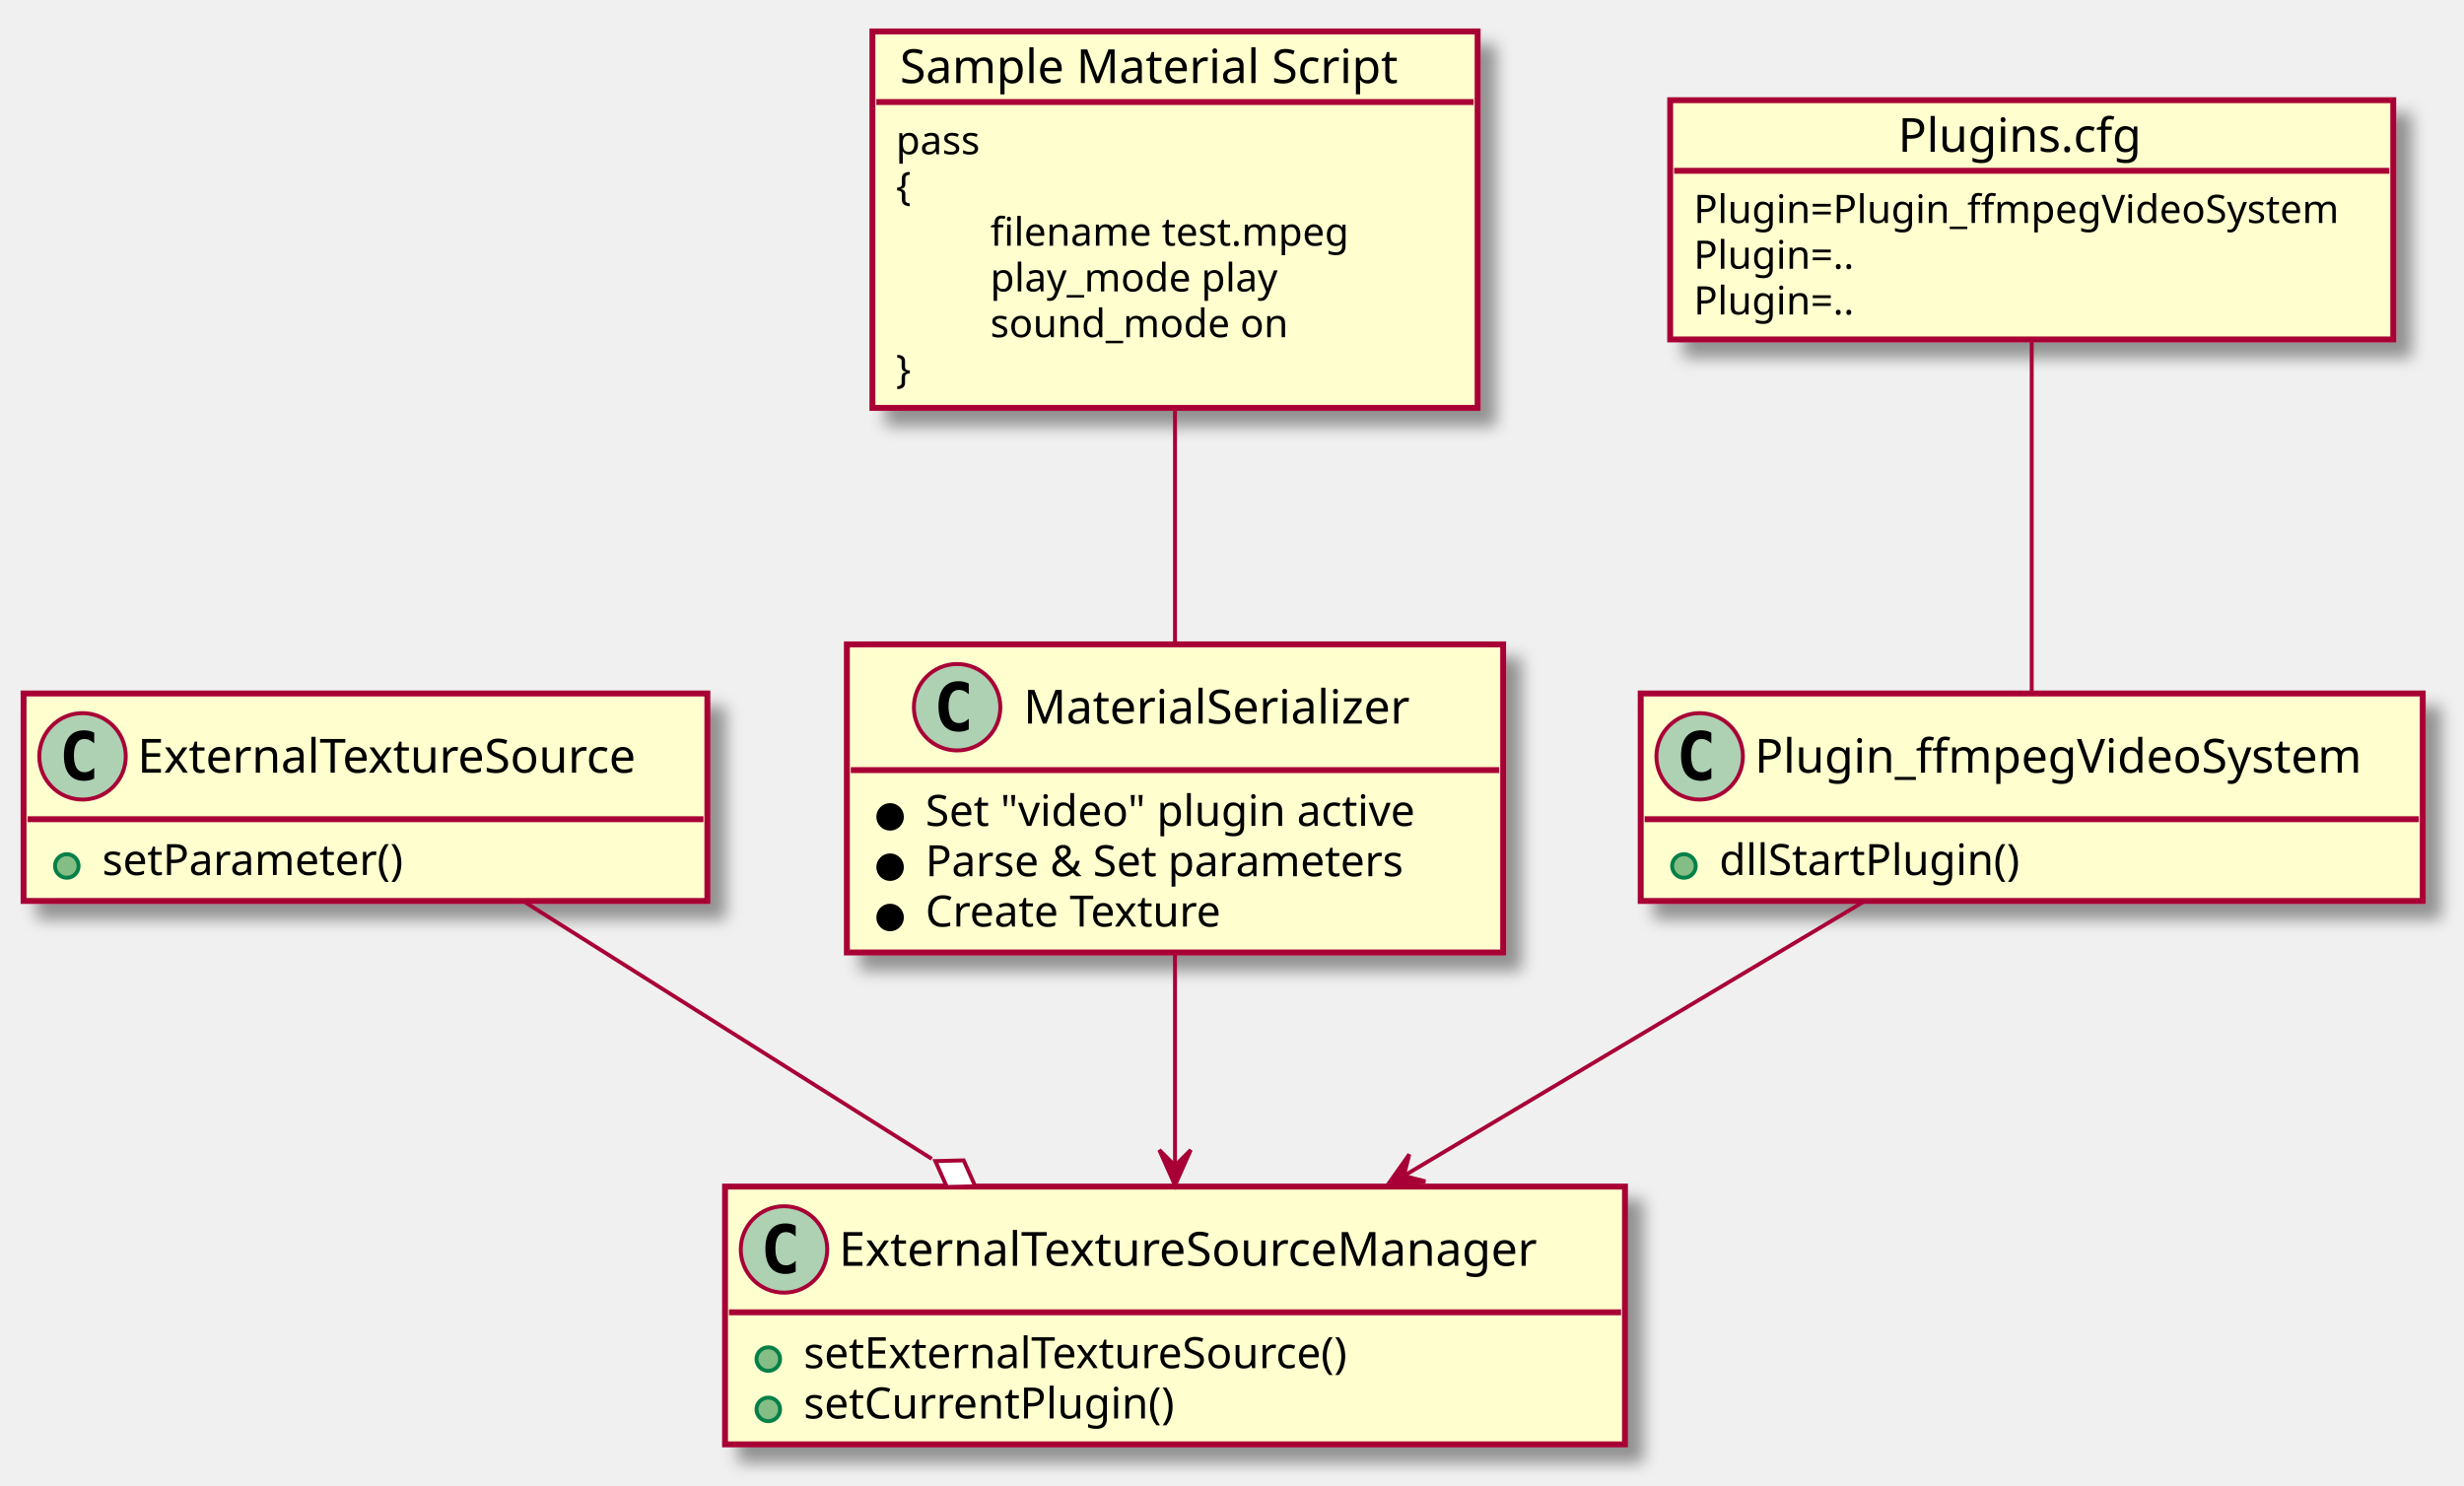
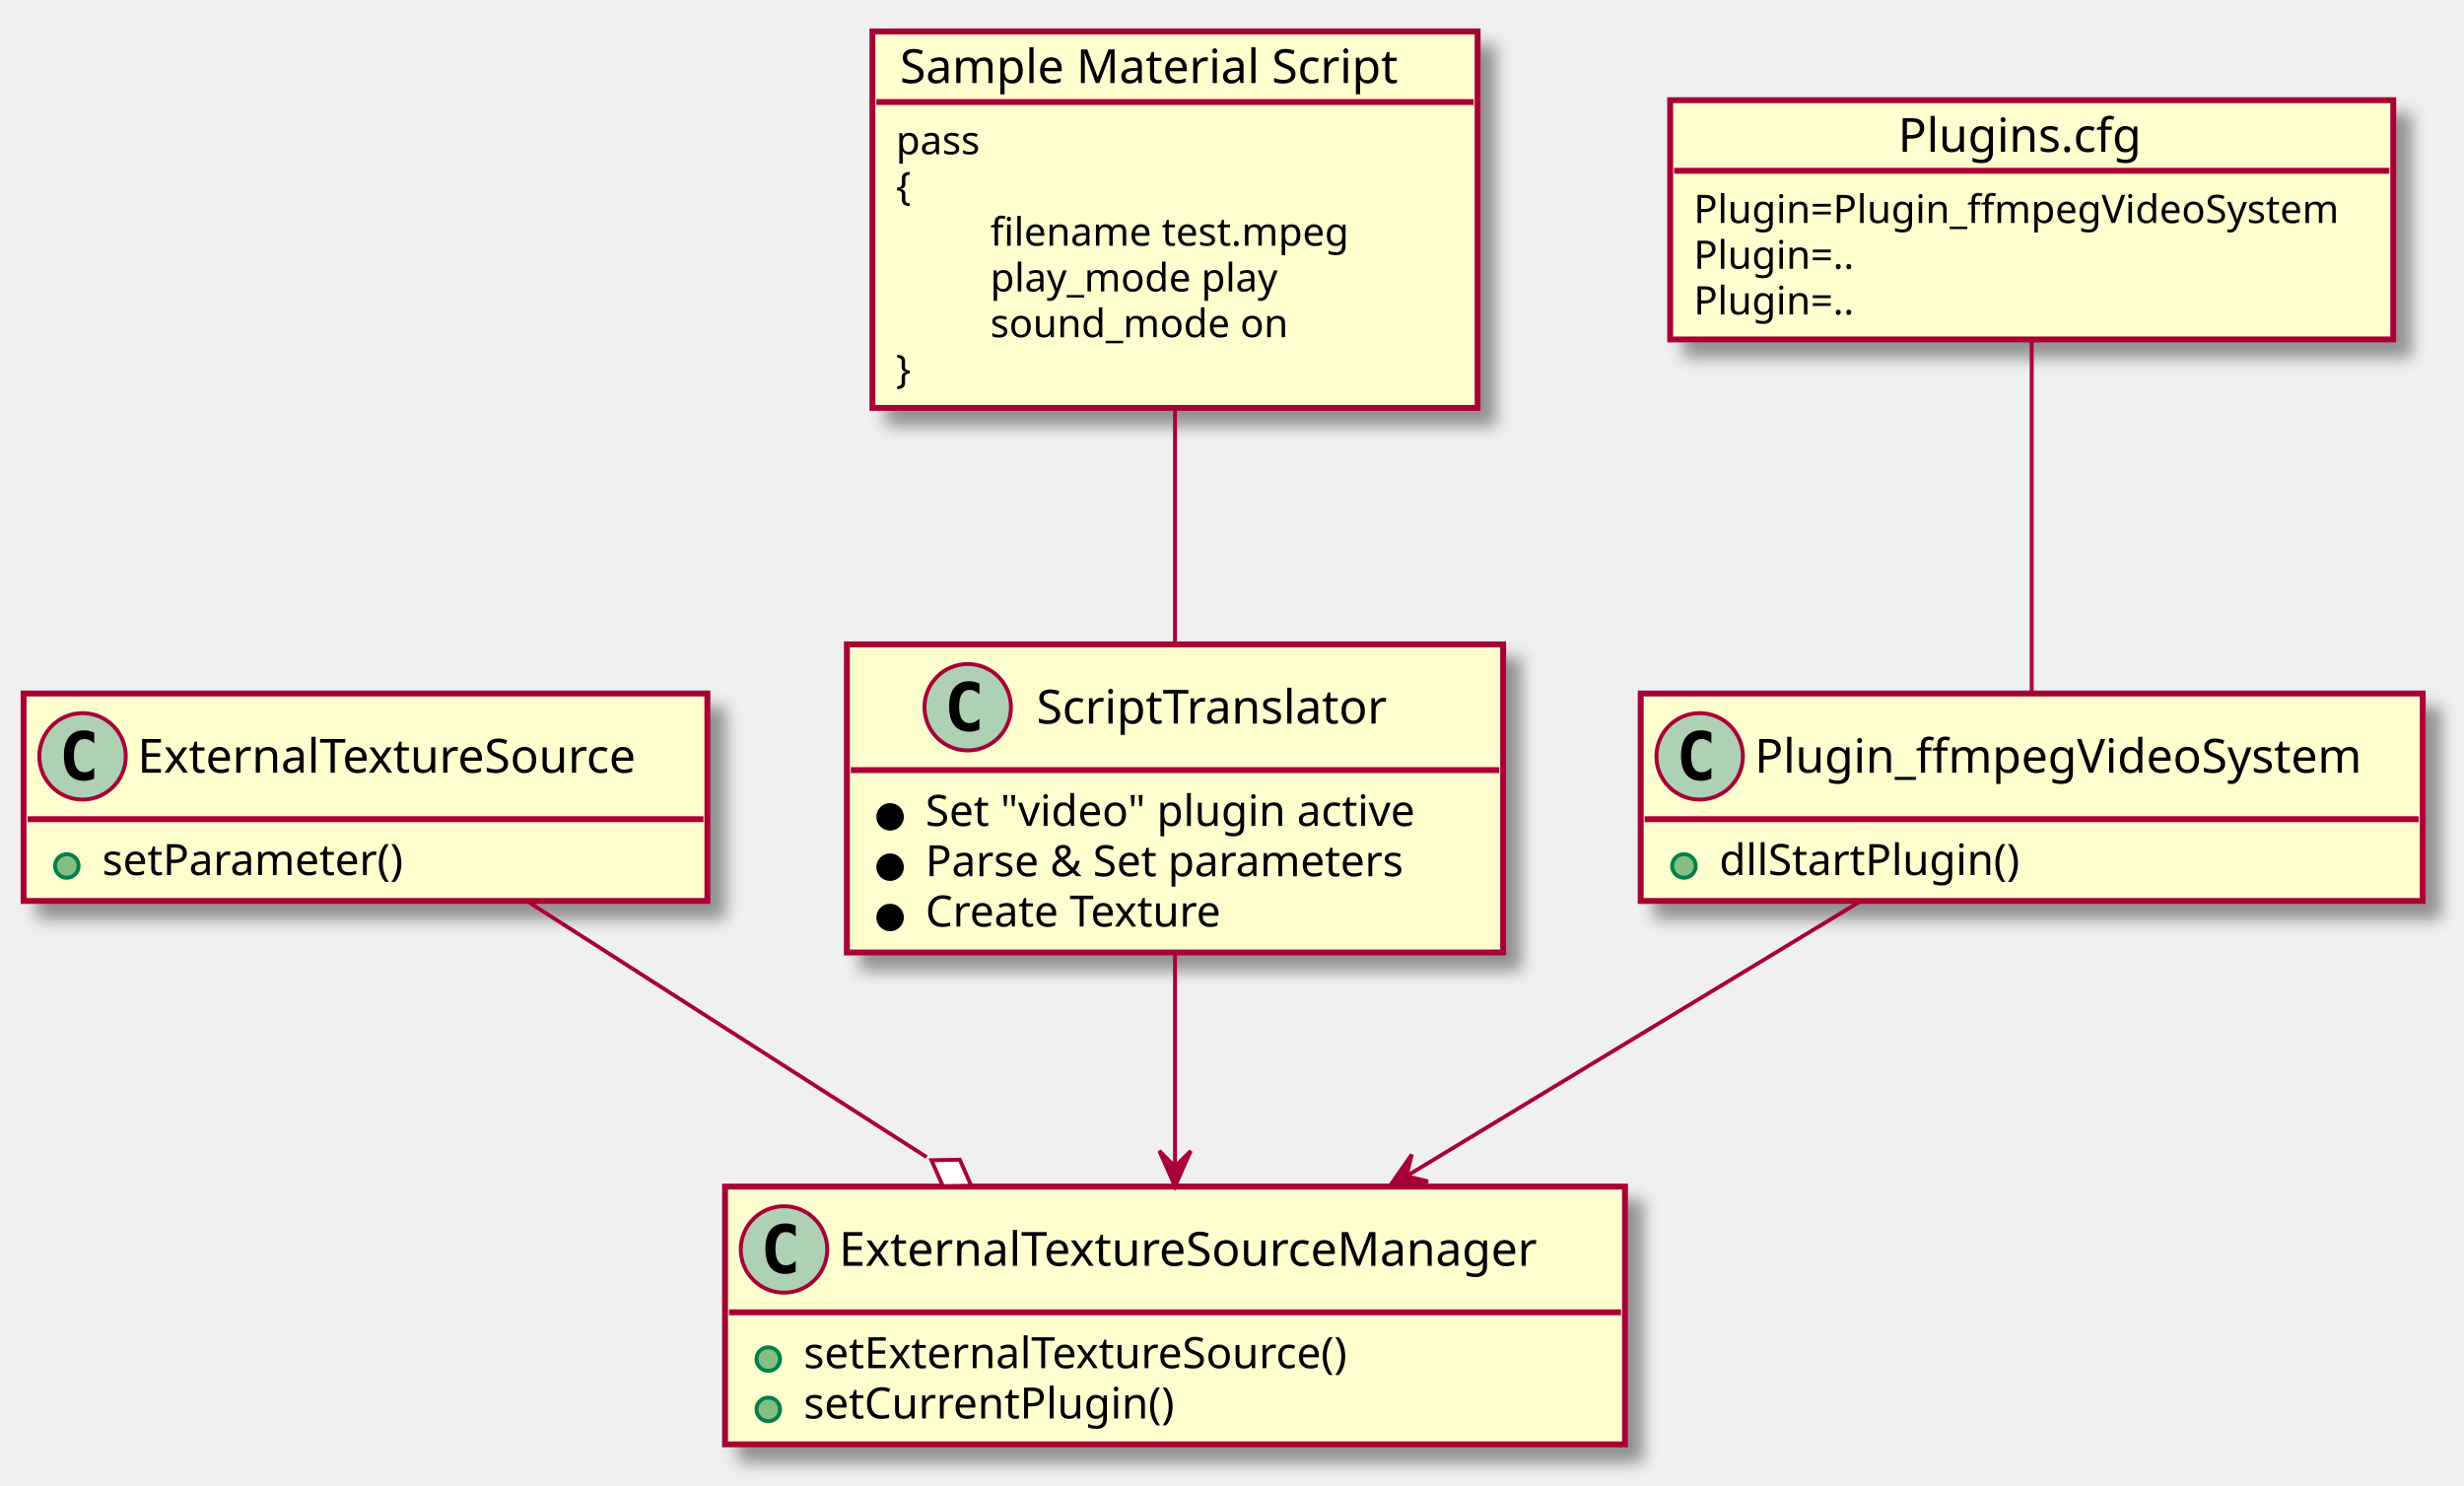
<svg xmlns="http://www.w3.org/2000/svg" contentScriptType="application/ecmascript" contentStyleType="text/css" height="378px" preserveAspectRatio="none" style="width:627px;height:378px;" version="1.1" viewBox="0 0 627 378" width="627px" zoomAndPan="magnify">
  <defs>
-     <filter height="300%" id="fq88z2vsp5uou" width="300%" x="-1" y="-1">
+     <filter height="300%" id="fef4hhb0t968e" width="300%" x="-1" y="-1">
      <feGaussianBlur result="blurOut" stdDeviation="2.0" />
      <feColorMatrix in="blurOut" result="blurOut2" type="matrix" values="0 0 0 0 0 0 0 0 0 0 0 0 0 0 0 0 0 0 .4 0" />
      <feOffset dx="4.0" dy="4.0" in="blurOut2" result="blurOut3" />
      <feBlend in="SourceGraphic" in2="blurOut3" mode="normal" />
    </filter>
  </defs>
  <g>
-     <rect fill="#FEFECE" filter="url(#fq88z2vsp5uou)" height="52.805" id="ExternalTextureSource" style="stroke: #A80036; stroke-width: 1.5;" width="174" x="6" y="176.5" />
+     <rect fill="#FEFECE" filter="url(#fef4hhb0t968e)" height="52.805" id="ExternalTextureSource" style="stroke: #A80036; stroke-width: 1.5;" width="174" x="6" y="176.5" />
    <ellipse cx="21" cy="192.5" fill="#ADD1B2" rx="11" ry="11" style="stroke: #A80036; stroke-width: 1.0;" />
-     <path d="M23.969,198.141 Q23.391,198.438 22.75,198.586 Q22.109,198.734 21.406,198.734 Q18.906,198.734 17.586,197.086 Q16.266,195.438 16.266,192.312 Q16.266,189.188 17.586,187.531 Q18.906,185.875 21.406,185.875 Q22.109,185.875 22.758,186.031 Q23.406,186.188 23.969,186.484 L23.969,189.203 Q23.344,188.625 22.75,188.352 Q22.156,188.078 21.531,188.078 Q20.188,188.078 19.5,189.148 Q18.812,190.219 18.812,192.312 Q18.812,194.406 19.5,195.477 Q20.188,196.547 21.531,196.547 Q22.156,196.547 22.75,196.273 Q23.344,196 23.969,195.422 L23.969,198.141 Z " />
+     <path d="M23.969,198.141 Q23.391,198.438 22.75,198.578 Q22.109,198.734 21.406,198.734 Q18.906,198.734 17.578,197.094 Q16.266,195.438 16.266,192.312 Q16.266,189.188 17.578,187.531 Q18.906,185.875 21.406,185.875 Q22.109,185.875 22.75,186.031 Q23.406,186.188 23.969,186.484 L23.969,189.203 Q23.344,188.625 22.75,188.359 Q22.156,188.078 21.531,188.078 Q20.188,188.078 19.5,189.156 Q18.812,190.219 18.812,192.312 Q18.812,194.406 19.5,195.484 Q20.188,196.547 21.531,196.547 Q22.156,196.547 22.75,196.281 Q23.344,196 23.969,195.422 L23.969,198.141 Z " />
    <text fill="#000000" font-family="sans-serif" font-size="12" lengthAdjust="spacingAndGlyphs" textLength="142" x="35" y="196.654">ExternalTextureSource</text>
    <line style="stroke: #A80036; stroke-width: 1.5;" x1="7" x2="179" y1="208.5" y2="208.5" />
    <ellipse cx="17" cy="220.402" fill="#84BE84" rx="3" ry="3" style="stroke: #038048; stroke-width: 1.0;" />
    <text fill="#000000" font-family="sans-serif" font-size="11" lengthAdjust="spacingAndGlyphs" textLength="86" x="26" y="222.71">setParameter()</text>
-     <rect fill="#FEFECE" filter="url(#fq88z2vsp5uou)" height="65.609" id="ExternalTextureSourceManager" style="stroke: #A80036; stroke-width: 1.5;" width="229" x="184.5" y="302" />
+     <rect fill="#FEFECE" filter="url(#fef4hhb0t968e)" height="65.609" id="ExternalTextureSourceManager" style="stroke: #A80036; stroke-width: 1.5;" width="229" x="184.5" y="302" />
    <ellipse cx="199.5" cy="318" fill="#ADD1B2" rx="11" ry="11" style="stroke: #A80036; stroke-width: 1.0;" />
-     <path d="M202.469,323.641 Q201.891,323.938 201.25,324.086 Q200.609,324.234 199.906,324.234 Q197.406,324.234 196.086,322.586 Q194.766,320.938 194.766,317.812 Q194.766,314.688 196.086,313.031 Q197.406,311.375 199.906,311.375 Q200.609,311.375 201.258,311.531 Q201.906,311.688 202.469,311.984 L202.469,314.703 Q201.844,314.125 201.25,313.852 Q200.656,313.578 200.031,313.578 Q198.688,313.578 198,314.648 Q197.312,315.719 197.312,317.812 Q197.312,319.906 198,320.977 Q198.688,322.047 200.031,322.047 Q200.656,322.047 201.25,321.773 Q201.844,321.5 202.469,320.922 L202.469,323.641 Z " />
+     <path d="M202.469,323.641 Q201.891,323.938 201.25,324.078 Q200.609,324.234 199.906,324.234 Q197.406,324.234 196.078,322.594 Q194.766,320.938 194.766,317.812 Q194.766,314.688 196.078,313.031 Q197.406,311.375 199.906,311.375 Q200.609,311.375 201.25,311.531 Q201.906,311.688 202.469,311.984 L202.469,314.703 Q201.844,314.125 201.25,313.859 Q200.656,313.578 200.031,313.578 Q198.688,313.578 198,314.656 Q197.312,315.719 197.312,317.812 Q197.312,319.906 198,320.984 Q198.688,322.047 200.031,322.047 Q200.656,322.047 201.25,321.781 Q201.844,321.5 202.469,320.922 L202.469,323.641 Z " />
    <text fill="#000000" font-family="sans-serif" font-size="12" lengthAdjust="spacingAndGlyphs" textLength="197" x="213.5" y="322.154">ExternalTextureSourceManager</text>
    <line style="stroke: #A80036; stroke-width: 1.5;" x1="185.5" x2="412.5" y1="334" y2="334" />
    <ellipse cx="195.5" cy="345.902" fill="#84BE84" rx="3" ry="3" style="stroke: #038048; stroke-width: 1.0;" />
    <text fill="#000000" font-family="sans-serif" font-size="11" lengthAdjust="spacingAndGlyphs" textLength="155" x="204.5" y="348.21">setExternalTextureSource()</text>
    <ellipse cx="195.5" cy="358.707" fill="#84BE84" rx="3" ry="3" style="stroke: #038048; stroke-width: 1.0;" />
    <text fill="#000000" font-family="sans-serif" font-size="11" lengthAdjust="spacingAndGlyphs" textLength="103" x="204.5" y="361.015">setCurrentPlugin()</text>
-     <rect fill="#FEFECE" filter="url(#fq88z2vsp5uou)" height="78.414" id="MaterialSerializer" style="stroke: #A80036; stroke-width: 1.5;" width="167" x="215.5" y="164" />
-     <ellipse cx="243.55" cy="180" fill="#ADD1B2" rx="11" ry="11" style="stroke: #A80036; stroke-width: 1.0;" />
-     <path d="M246.519,185.641 Q245.941,185.938 245.3,186.086 Q244.659,186.234 243.956,186.234 Q241.456,186.234 240.136,184.586 Q238.816,182.938 238.816,179.812 Q238.816,176.688 240.136,175.031 Q241.456,173.375 243.956,173.375 Q244.659,173.375 245.308,173.531 Q245.956,173.688 246.519,173.984 L246.519,176.703 Q245.894,176.125 245.3,175.852 Q244.706,175.578 244.081,175.578 Q242.738,175.578 242.05,176.648 Q241.363,177.719 241.363,179.812 Q241.363,181.906 242.05,182.977 Q242.738,184.047 244.081,184.047 Q244.706,184.047 245.3,183.773 Q245.894,183.5 246.519,182.922 L246.519,185.641 Z " />
-     <text fill="#000000" font-family="sans-serif" font-size="12" lengthAdjust="spacingAndGlyphs" textLength="106" x="260.45" y="184.154">MaterialSerializer</text>
+     <rect fill="#FEFECE" filter="url(#fef4hhb0t968e)" height="78.414" id="ScriptTranslator" style="stroke: #A80036; stroke-width: 1.5;" width="167" x="215.5" y="164" />
+     <ellipse cx="246.25" cy="180" fill="#ADD1B2" rx="11" ry="11" style="stroke: #A80036; stroke-width: 1.0;" />
+     <path d="M249.219,185.641 Q248.641,185.938 248,186.078 Q247.359,186.234 246.656,186.234 Q244.156,186.234 242.828,184.594 Q241.516,182.938 241.516,179.812 Q241.516,176.688 242.828,175.031 Q244.156,173.375 246.656,173.375 Q247.359,173.375 248,173.531 Q248.656,173.688 249.219,173.984 L249.219,176.703 Q248.594,176.125 248,175.859 Q247.406,175.578 246.781,175.578 Q245.438,175.578 244.75,176.656 Q244.062,177.719 244.062,179.812 Q244.062,181.906 244.75,182.984 Q245.438,184.047 246.781,184.047 Q247.406,184.047 248,183.781 Q248.594,183.5 249.219,182.922 L249.219,185.641 Z " />
+     <text fill="#000000" font-family="sans-serif" font-size="12" lengthAdjust="spacingAndGlyphs" textLength="100" x="263.75" y="184.154">ScriptTranslator</text>
    <line style="stroke: #A80036; stroke-width: 1.5;" x1="216.5" x2="381.5" y1="196" y2="196" />
    <ellipse cx="226.5" cy="207.902" fill="#000000" rx="3" ry="3" style="stroke: #000000; stroke-width: 1.0;" />
    <text fill="#000000" font-family="sans-serif" font-size="11" lengthAdjust="spacingAndGlyphs" textLength="138" x="235.5" y="210.21">Set "video" plugin active</text>
    <ellipse cx="226.5" cy="220.707" fill="#000000" rx="3" ry="3" style="stroke: #000000; stroke-width: 1.0;" />
    <text fill="#000000" font-family="sans-serif" font-size="11" lengthAdjust="spacingAndGlyphs" textLength="141" x="235.5" y="223.015">Parse &amp; Set parameters</text>
    <ellipse cx="226.5" cy="233.512" fill="#000000" rx="3" ry="3" style="stroke: #000000; stroke-width: 1.0;" />
    <text fill="#000000" font-family="sans-serif" font-size="11" lengthAdjust="spacingAndGlyphs" textLength="85" x="235.5" y="235.82">Create Texture</text>
-     <rect fill="#FEFECE" filter="url(#fq88z2vsp5uou)" height="52.805" id="Plugin_ffmpegVideoSystem" style="stroke: #A80036; stroke-width: 1.5;" width="199" x="417.5" y="176.5" />
+     <rect fill="#FEFECE" filter="url(#fef4hhb0t968e)" height="52.805" id="Plugin_ffmpegVideoSystem" style="stroke: #A80036; stroke-width: 1.5;" width="199" x="417.5" y="176.5" />
    <ellipse cx="432.5" cy="192.5" fill="#ADD1B2" rx="11" ry="11" style="stroke: #A80036; stroke-width: 1.0;" />
-     <path d="M435.469,198.141 Q434.891,198.438 434.25,198.586 Q433.609,198.734 432.906,198.734 Q430.406,198.734 429.086,197.086 Q427.766,195.438 427.766,192.312 Q427.766,189.188 429.086,187.531 Q430.406,185.875 432.906,185.875 Q433.609,185.875 434.258,186.031 Q434.906,186.188 435.469,186.484 L435.469,189.203 Q434.844,188.625 434.25,188.352 Q433.656,188.078 433.031,188.078 Q431.688,188.078 431,189.148 Q430.312,190.219 430.312,192.312 Q430.312,194.406 431,195.477 Q431.688,196.547 433.031,196.547 Q433.656,196.547 434.25,196.273 Q434.844,196 435.469,195.422 L435.469,198.141 Z " />
+     <path d="M435.469,198.141 Q434.891,198.438 434.25,198.578 Q433.609,198.734 432.906,198.734 Q430.406,198.734 429.078,197.094 Q427.766,195.438 427.766,192.312 Q427.766,189.188 429.078,187.531 Q430.406,185.875 432.906,185.875 Q433.609,185.875 434.25,186.031 Q434.906,186.188 435.469,186.484 L435.469,189.203 Q434.844,188.625 434.25,188.359 Q433.656,188.078 433.031,188.078 Q431.688,188.078 431,189.156 Q430.312,190.219 430.312,192.312 Q430.312,194.406 431,195.484 Q431.688,196.547 433.031,196.547 Q433.656,196.547 434.25,196.281 Q434.844,196 435.469,195.422 L435.469,198.141 Z " />
    <text fill="#000000" font-family="sans-serif" font-size="12" lengthAdjust="spacingAndGlyphs" textLength="167" x="446.5" y="196.654">Plugin_ffmpegVideoSystem</text>
    <line style="stroke: #A80036; stroke-width: 1.5;" x1="418.5" x2="615.5" y1="208.5" y2="208.5" />
    <ellipse cx="428.5" cy="220.402" fill="#84BE84" rx="3" ry="3" style="stroke: #038048; stroke-width: 1.0;" />
    <text fill="#000000" font-family="sans-serif" font-size="11" lengthAdjust="spacingAndGlyphs" textLength="83" x="437.5" y="222.71">dllStartPlugin()</text>
-     <rect fill="#FEFECE" filter="url(#fq88z2vsp5uou)" height="60.891" style="stroke: #A80036; stroke-width: 1.5;" width="184" x="425" y="25.5" />
+     <rect fill="#FEFECE" filter="url(#fef4hhb0t968e)" height="60.891" style="stroke: #A80036; stroke-width: 1.5;" width="184" x="425" y="25.5" />
    <text fill="#000000" font-family="sans-serif" font-size="12" lengthAdjust="spacingAndGlyphs" textLength="68" x="483" y="38.639">Plugins.cfg</text>
    <line style="stroke: #A80036; stroke-width: 1.5;" x1="426" x2="608" y1="43.469" y2="43.469" />
    <text fill="#000000" font-family="sans-serif" font-size="10" lengthAdjust="spacingAndGlyphs" textLength="172" x="431" y="56.751">Plugin=Plugin_ffmpegVideoSystem</text>
    <text fill="#000000" font-family="sans-serif" font-size="10" lengthAdjust="spacingAndGlyphs" textLength="43" x="431" y="68.392">Plugin=..</text>
    <text fill="#000000" font-family="sans-serif" font-size="10" lengthAdjust="spacingAndGlyphs" textLength="43" x="431" y="80.032">Plugin=..</text>
-     <rect fill="#FEFECE" filter="url(#fq88z2vsp5uou)" height="95.812" style="stroke: #A80036; stroke-width: 1.5;" width="154" x="222" y="8" />
+     <rect fill="#FEFECE" filter="url(#fef4hhb0t968e)" height="95.812" style="stroke: #A80036; stroke-width: 1.5;" width="154" x="222" y="8" />
    <text fill="#000000" font-family="sans-serif" font-size="12" lengthAdjust="spacingAndGlyphs" textLength="140" x="229" y="21.139">Sample Material Script</text>
    <line style="stroke: #A80036; stroke-width: 1.5;" x1="223" x2="375" y1="25.969" y2="25.969" />
    <text fill="#000000" font-family="sans-serif" font-size="10" lengthAdjust="spacingAndGlyphs" textLength="22" x="228" y="39.251">pass</text>
    <text fill="#000000" font-family="sans-serif" font-size="10" lengthAdjust="spacingAndGlyphs" textLength="6" x="228" y="50.892">{</text>
    <text fill="#000000" font-family="sans-serif" font-size="10" lengthAdjust="spacingAndGlyphs" textLength="95" x="252" y="62.532">filename test.mpeg</text>
    <text fill="#000000" font-family="sans-serif" font-size="10" lengthAdjust="spacingAndGlyphs" textLength="76" x="252" y="74.173">play_mode play</text>
    <text fill="#000000" font-family="sans-serif" font-size="10" lengthAdjust="spacingAndGlyphs" textLength="77" x="252" y="85.814">sound_mode on</text>
    <text fill="#000000" font-family="sans-serif" font-size="10" lengthAdjust="spacingAndGlyphs" textLength="6" x="228" y="97.454">}</text>
-     <path d="M133.699,229.684 C163.196,248.298 203.612,273.804 237.097,294.935 " fill="none" id="ExternalTextureSource-ExternalTextureSourceManager" style="stroke: #A80036; stroke-width: 1.0;" />
-     <polygon fill="#FFFFFF" points="248.161,301.917,245.222,295.332,238.013,295.513,240.952,302.098,248.161,301.917" style="stroke: #A80036; stroke-width: 1.0;" />
-     <path d="M517,86.693 C517,113.041 517,151.14 517,176.23 " fill="none" id="Plugins.cfg-Plugin_ffmpegVideoSystem" style="stroke: #A80036; stroke-width: 1.0;" />
-     <path d="M474.19,229.529 C440.827,249.424 394.148,277.26 357.362,299.197 " fill="none" id="Plugin_ffmpegVideoSystem-ExternalTextureSourceManager" style="stroke: #A80036; stroke-width: 1.0;" />
-     <polygon fill="#A80036" points="352.927,301.842,362.705,300.667,357.221,299.28,358.608,293.796,352.927,301.842" style="stroke: #A80036; stroke-width: 1.0;" />
-     <path d="M299,242.301 C299,259.406 299,279.495 299,296.504 " fill="none" id="MaterialSerializer-ExternalTextureSourceManager" style="stroke: #A80036; stroke-width: 1.0;" />
-     <polygon fill="#A80036" points="299,301.677,303,292.677,299,296.677,295,292.677,299,301.677" style="stroke: #A80036; stroke-width: 1.0;" />
-     <path d="M299,104.077 C299,123.428 299,145.544 299,163.857 " fill="none" id="material-MaterialSerializer" style="stroke: #A80036; stroke-width: 1.0;" />
+     <path d="M134.687,229.712 C163.713,248.311 202.953,273.455 235.807,294.507 " fill="none" id="ExternalTextureSource-ExternalTextureSourceManager" style="stroke: #A80036; stroke-width: 1.0;" />
+     <polygon fill="#FFFFFF" points="247.134,301.765,244.24,295.16,237.03,295.291,239.924,301.896,247.134,301.765" style="stroke: #A80036; stroke-width: 1.0;" />
+     <path d="M517,86.816 C517,113.252 517,150.961 517,176.173 " fill="none" id="Plugins.cfg-Plugin_ffmpegVideoSystem" style="stroke: #A80036; stroke-width: 1.0;" />
+     <path d="M473.147,229.553 C440.051,249.593 394.299,277.296 357.996,299.278 " fill="none" id="Plugin_ffmpegVideoSystem-ExternalTextureSourceManager" style="stroke: #A80036; stroke-width: 1.0;" />
+     <polygon fill="#A80036" points="353.617,301.929,363.387,300.689,357.894,299.339,359.243,293.846,353.617,301.929" style="stroke: #A80036; stroke-width: 1.0;" />
+     <path d="M299,242.247 C299,259.465 299,279.607 299,296.713 " fill="none" id="ScriptTranslator-ExternalTextureSourceManager" style="stroke: #A80036; stroke-width: 1.0;" />
+     <polygon fill="#A80036" points="299,301.918,303,292.918,299,296.918,295,292.918,299,301.918" style="stroke: #A80036; stroke-width: 1.0;" />
+     <path d="M299,104.133 C299,123.392 299,145.299 299,163.589 " fill="none" id="material-ScriptTranslator" style="stroke: #A80036; stroke-width: 1.0;" />
  </g>
</svg>
